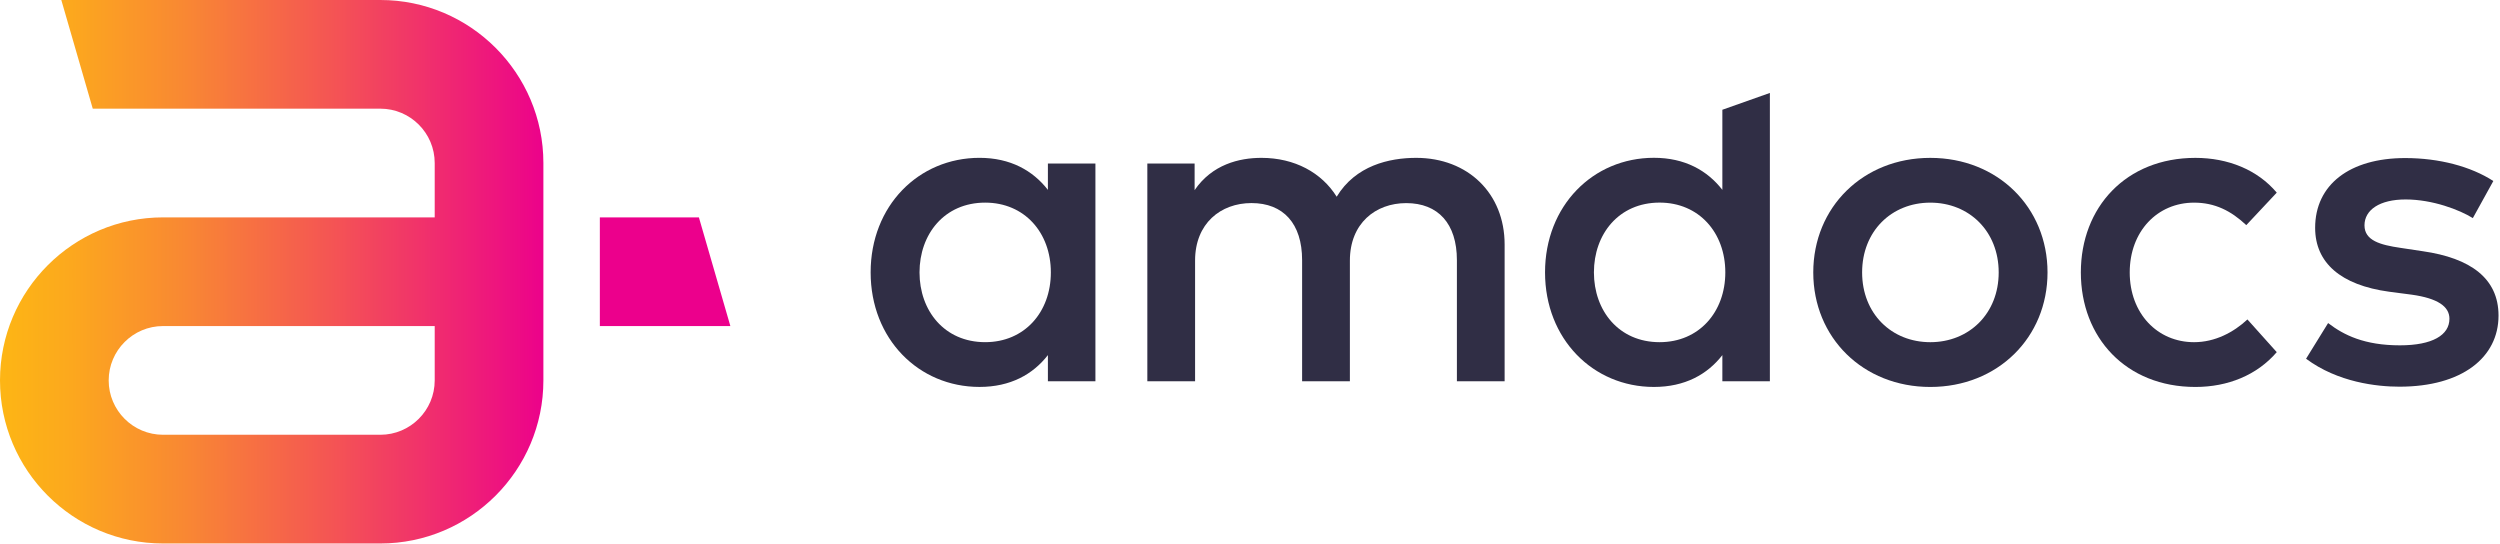
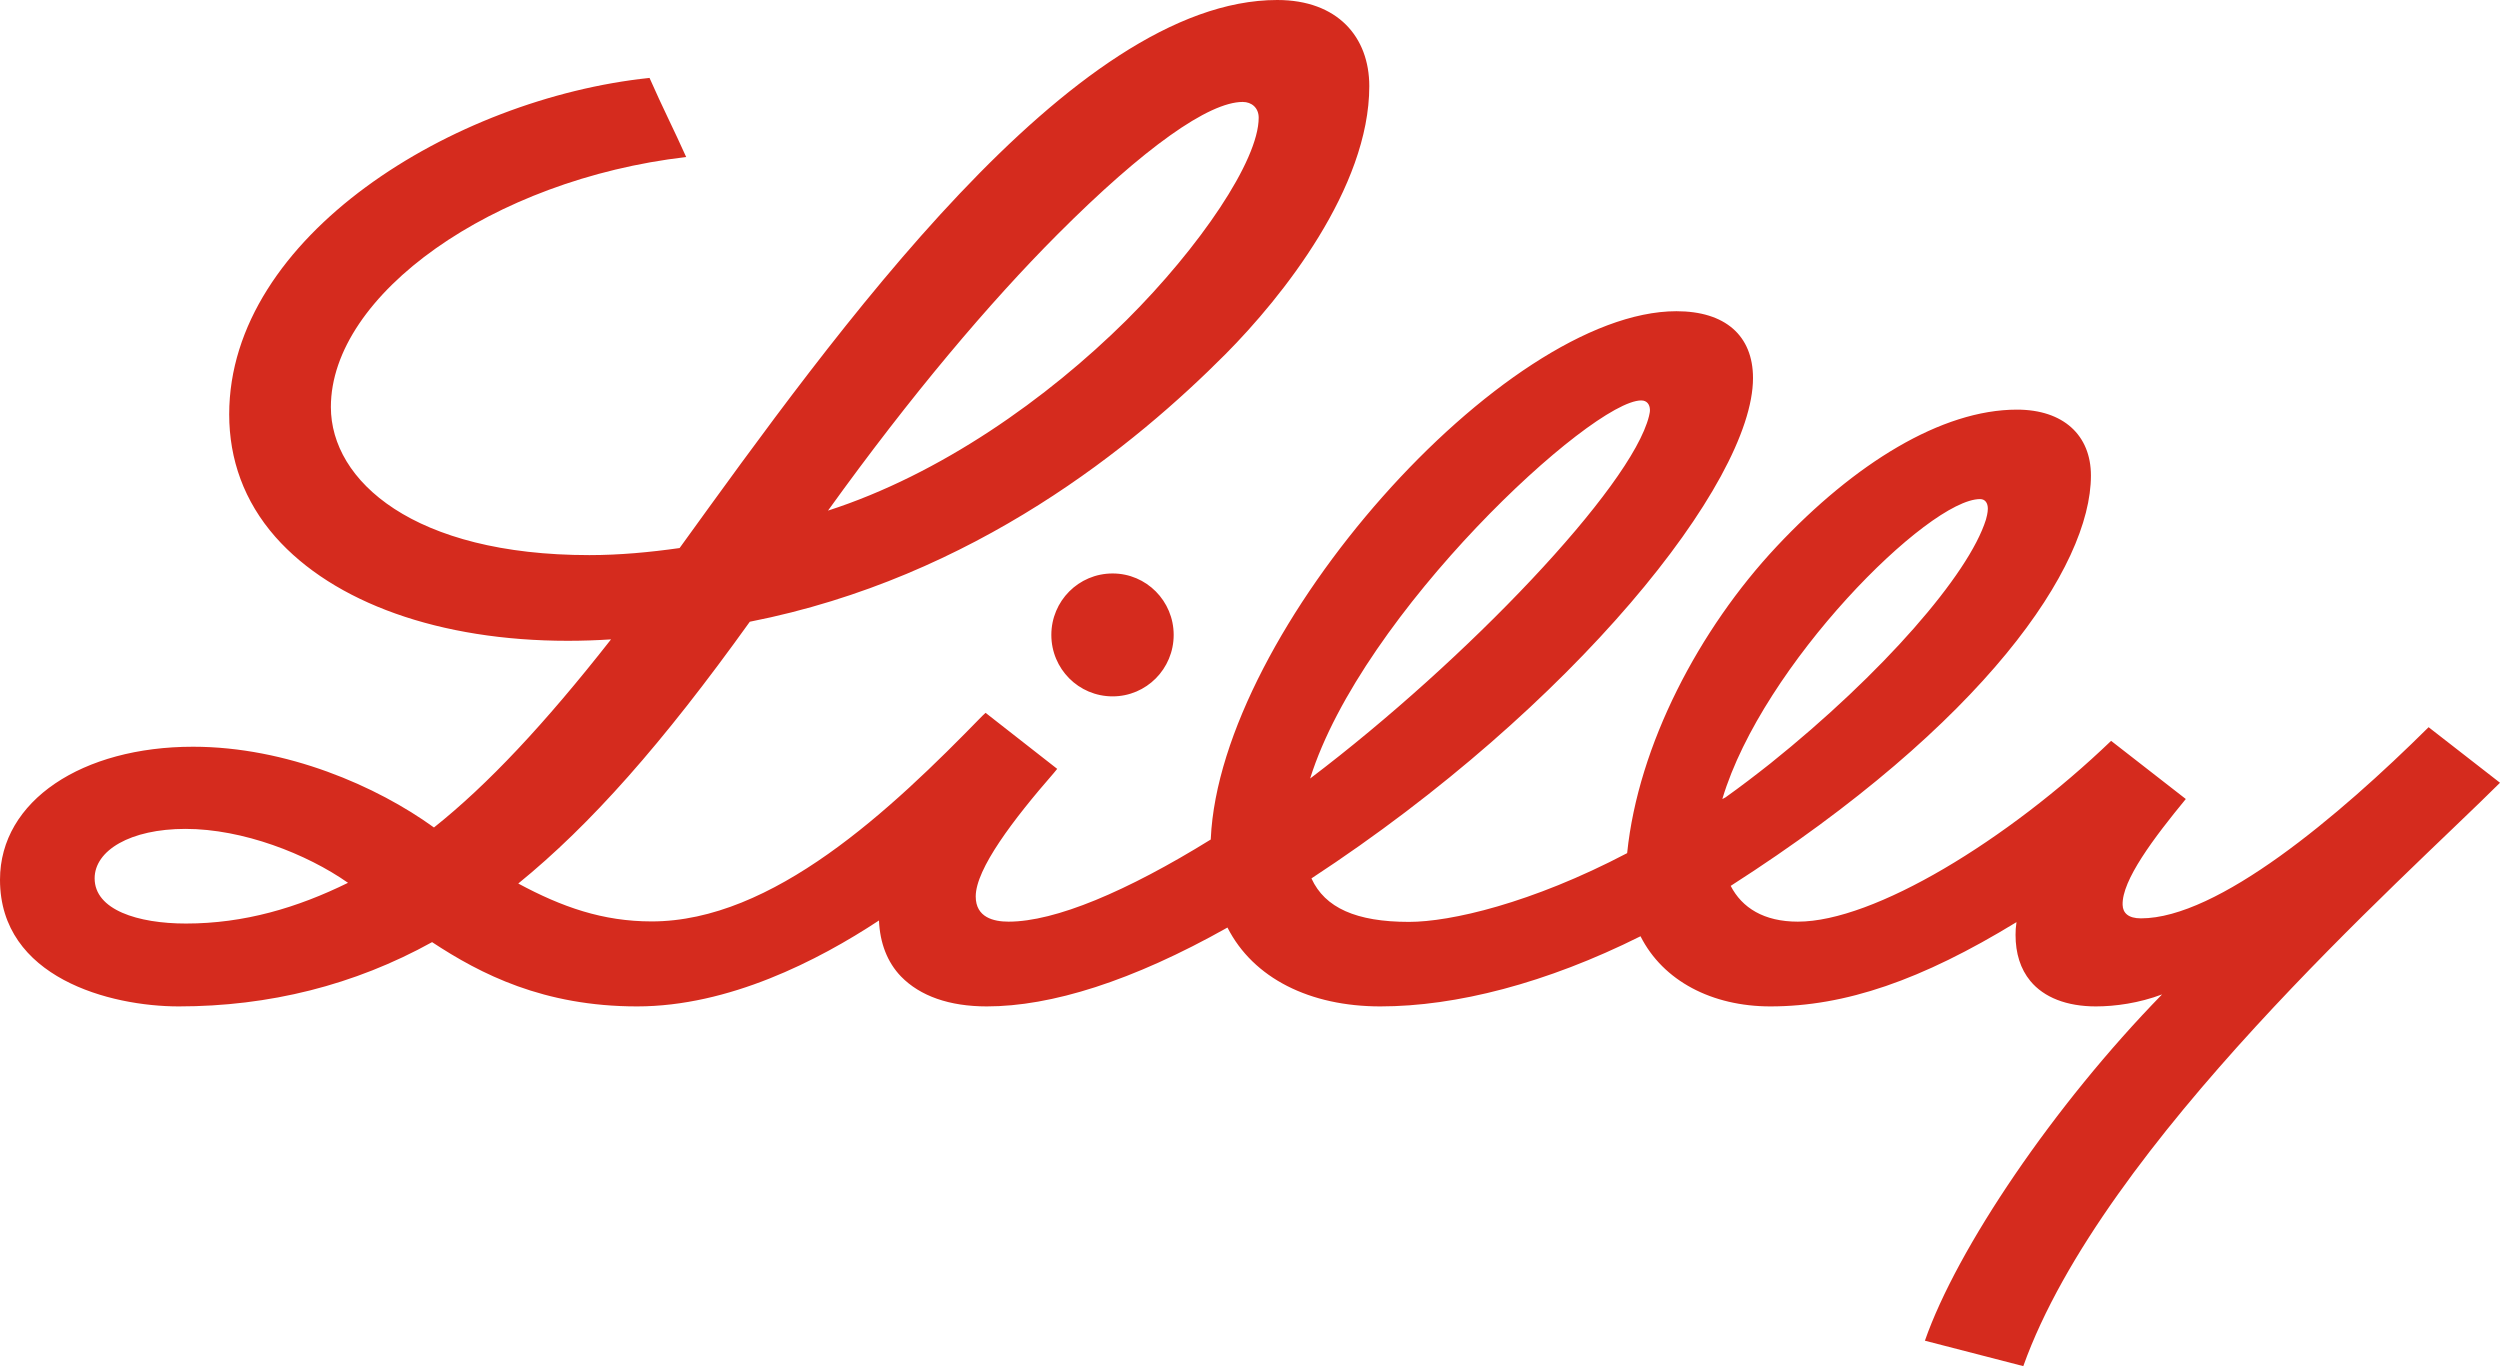
- <svg xmlns="http://www.w3.org/2000/svg" width="460" height="100" viewBox="0 0 460 100" fill="none">
-   <path d="M69.985 0H11.281L17.067 19.994H69.985C75.502 19.994 79.986 24.482 79.986 29.996V39.997H29.999C13.457 39.997 0 53.455 0 69.997C0 86.538 13.457 100 29.999 100H69.985C86.527 100 99.984 86.538 99.984 69.997V49.997V39.996V29.995C99.984 13.458 86.527 0 69.985 0ZM79.986 69.996C79.986 75.51 75.499 79.997 69.985 79.997H29.999C24.486 79.997 19.998 75.51 19.998 69.996C19.998 64.482 24.486 59.995 29.999 59.995H79.986V69.996Z" fill="url(#paint0_linear_2920_3044)" />
-   <path d="M128.598 40.001H110.371V59.996H134.388L128.598 40.001Z" fill="#EC008C" />
-   <path d="M201.557 70.152H192.813V65.337C190.049 68.894 185.911 71.194 180.23 71.194C169.023 71.194 160.198 62.368 160.198 50.119C160.198 37.868 169.023 29.042 180.23 29.042C185.915 29.042 190.053 31.386 192.813 34.939V30.091H201.557V70.152ZM169.191 50.124C169.191 57.148 173.748 62.959 181.276 62.959C188.512 62.959 193.357 57.438 193.357 50.124C193.357 42.805 188.512 37.283 181.276 37.283C173.748 37.283 169.191 43.099 169.191 50.124Z" fill="#302E45" />
-   <path d="M276.85 44.981V70.158H268.069V47.868C268.069 41.133 264.602 37.372 258.745 37.372C253.101 37.372 248.379 41.092 248.379 47.95V70.155H239.588V47.864C239.588 41.13 236.125 37.365 230.268 37.365C224.623 37.365 219.895 41.089 219.895 47.947V70.151H211.11V30.095H219.809V34.984C223.032 30.262 228.002 29.046 232.107 29.046C238.212 29.046 243.186 31.762 245.951 36.197C249.415 30.467 255.605 29.046 260.581 29.046C270.128 29.049 276.85 35.611 276.85 44.981Z" fill="#302E45" />
-   <path d="M376.744 50.127C376.744 62.126 367.551 71.2 355.175 71.2C342.801 71.2 333.641 62.126 333.641 50.127C333.641 38.124 342.801 29.049 355.175 29.049C367.551 29.049 376.744 38.123 376.744 50.127ZM342.63 50.127C342.63 57.694 348.025 62.962 355.176 62.962C362.327 62.962 367.759 57.694 367.759 50.127C367.759 42.555 362.327 37.286 355.176 37.286C348.025 37.286 342.63 42.555 342.63 50.127Z" fill="#302E45" />
-   <path d="M418.922 35.445L413.318 41.424C410.512 38.79 407.547 37.286 403.703 37.286C396.969 37.286 391.869 42.555 391.869 50.127C391.869 57.694 396.973 62.962 403.703 62.962C407.554 62.962 410.974 61.159 413.526 58.778L418.921 64.797C415.282 69.023 409.936 71.2 403.949 71.2C391.192 71.2 382.876 62.126 382.876 50.127C382.876 38.124 391.195 29.049 403.949 29.049C409.936 29.049 415.368 31.226 418.922 35.445Z" fill="#302E45" />
-   <path d="M455.003 40.131C452.577 38.62 447.61 36.7 442.629 36.7C437.859 36.7 435.065 38.62 435.065 41.466C435.065 44.268 437.989 45.064 441.669 45.603L445.806 46.228C454.554 47.486 459.729 51.21 459.729 58.068C459.729 65.762 453.039 71.15 441.499 71.15C437.361 71.15 430.165 70.36 424.316 66.007L428.372 59.444C431.259 61.661 435.062 63.541 441.58 63.541C447.563 63.541 450.696 61.661 450.696 58.648C450.696 56.389 448.527 54.889 443.764 54.22L439.578 53.673C430.709 52.464 425.986 48.359 425.986 41.919C425.986 33.976 432.349 29.083 442.551 29.083C448.821 29.083 454.636 30.63 458.773 33.306L455.003 40.131Z" fill="#302E45" />
-   <path d="M316.914 34.934V20.196L325.657 17.101V70.156H316.914V65.342C314.149 68.9 310.012 71.198 304.319 71.198C293.117 71.198 284.287 62.373 284.287 50.117C284.287 37.861 293.113 29.035 304.319 29.035C310.013 29.033 314.149 31.377 316.914 34.934ZM293.281 50.117C293.281 57.149 297.839 62.96 305.372 62.96C312.602 62.96 317.458 57.439 317.458 50.117C317.458 42.799 312.606 37.278 305.372 37.278C297.839 37.278 293.281 43.093 293.281 50.117Z" fill="#302E45" />
-   <defs>
-     <linearGradient id="paint0_linear_2920_3044" x1="-1.568" y1="50" x2="131.034" y2="50" gradientUnits="userSpaceOnUse">
-       <stop offset="0.017" stop-color="#FDB515" />
-       <stop offset="0.105" stop-color="#FCA91D" />
-       <stop offset="0.263" stop-color="#F98932" />
-       <stop offset="0.474" stop-color="#F45454" />
-       <stop offset="0.728" stop-color="#ED0D83" />
-       <stop offset="0.771" stop-color="#EC008C" />
-     </linearGradient>
-   </defs>
+ <svg xmlns="http://www.w3.org/2000/svg" width="183" height="100" viewBox="0 0 183 100" fill="none">
+   <path d="M81.444 41.978C83.919 41.978 85.913 43.995 85.913 46.476C85.913 48.958 83.919 50.974 81.444 50.974C78.952 50.974 76.958 48.958 76.958 46.476C76.958 43.995 78.952 41.978 81.444 41.978ZM183 57.298C175.935 64.346 153.933 83.698 148.105 100L140.903 98.139C143.258 91.384 150.357 80.889 158.264 72.79C156.58 73.428 154.826 73.669 153.417 73.669C151.285 73.669 149.618 73.014 148.621 71.808C147.899 70.929 147.538 69.791 147.538 68.43C147.538 68.137 147.555 67.844 147.607 67.5C140.645 71.756 135.058 73.669 129.592 73.669C125.329 73.669 121.736 71.808 120.086 68.534C113.193 71.98 106.575 73.669 101.04 73.669C95.901 73.669 91.741 71.618 89.85 67.896C82.871 71.825 76.941 73.669 72.231 73.669C69.498 73.669 67.349 72.911 65.956 71.48C64.942 70.429 64.409 69.016 64.341 67.379C59.871 70.326 53.339 73.669 46.635 73.669C39.794 73.669 35.187 71.308 31.629 68.964C25.939 72.118 19.682 73.669 13.081 73.669C8.079 73.669 0 71.584 0 64.398C0 58.59 6.051 54.661 14.13 54.661C20.988 54.661 27.607 57.556 31.766 60.572C35.703 57.436 39.845 53.024 44.727 46.803C43.644 46.872 42.596 46.907 41.564 46.907C32.213 46.907 24.426 44.132 20.163 39.307C17.86 36.688 16.777 33.62 16.777 30.329C16.777 17.301 33.193 7.203 47.546 5.704C48.492 7.858 49.351 9.53 50.228 11.494C36.029 13.148 24.22 21.575 24.22 29.795C24.22 35.206 30.288 40.634 43.146 40.634C45.346 40.634 47.563 40.427 49.747 40.117C61.109 24.401 78.505 0 93.494 0C97.912 0 100.232 2.706 100.232 6.307C100.232 13.752 93.855 21.747 89.712 25.918C83.18 32.483 71.371 42.271 54.886 45.511C48.474 54.455 43.214 60.383 37.937 64.674C41.135 66.397 44.126 67.448 47.701 67.448C56.571 67.448 65.183 59.314 71.904 52.404L72.145 52.18L77.387 56.281L77.147 56.574C74.173 59.986 71.423 63.605 71.423 65.621C71.423 67.155 72.729 67.465 73.829 67.465C77.233 67.465 82.476 65.259 88.629 61.451V61.399C89.317 46.149 110.099 22.781 122.716 22.781C126.274 22.781 128.32 24.556 128.32 27.675C128.32 35.344 115.153 51.749 96.004 64.294V64.312C96.984 66.448 99.27 67.482 103.137 67.482C106.163 67.482 112.076 66.138 119.107 62.45C119.915 54.541 124.384 46.045 130.056 39.997C135.746 33.931 142.123 29.985 147.641 29.985C151.045 29.985 153.056 31.863 153.056 34.81C153.056 41.479 145.32 52.904 126.687 64.846C127.512 66.448 129.111 67.465 131.603 67.465C137.156 67.465 146.919 61.537 154.534 54.231L160.001 58.487C157.663 61.33 155.308 64.449 155.376 66.242C155.394 66.828 155.789 67.224 156.717 67.224C162.321 67.224 171.156 59.797 177.774 53.231L183 57.298ZM60.61 37.377C68.827 34.723 76.631 29.209 82.458 23.436C87.822 18.094 92.136 11.752 92.136 8.616C92.136 7.892 91.62 7.462 90.967 7.462C88.492 7.462 83.765 10.787 77.405 17.163C72.454 22.127 66.695 28.916 60.61 37.377ZM25.475 64.622C22.45 62.502 17.774 60.675 13.58 60.675C9.523 60.675 6.927 62.261 6.927 64.294C6.927 66.603 10.09 67.603 13.614 67.603C17.877 67.603 21.762 66.448 25.475 64.622ZM95.901 56.988C107.366 48.303 119.416 35.654 120.705 30.467C120.739 30.295 120.791 30.122 120.774 29.967C120.757 29.623 120.568 29.312 120.138 29.312C116.511 29.312 99.7 44.856 95.901 56.988ZM126.309 58.366C127.375 57.608 128.526 56.729 129.592 55.885C137.826 49.285 144.117 42.047 145.372 38.032C145.406 37.911 145.51 37.532 145.51 37.239C145.51 36.826 145.32 36.533 144.942 36.533C141.161 36.533 129.025 48.647 126.085 58.453V58.487L126.309 58.366Z" fill="#D52B1E" />
</svg>
